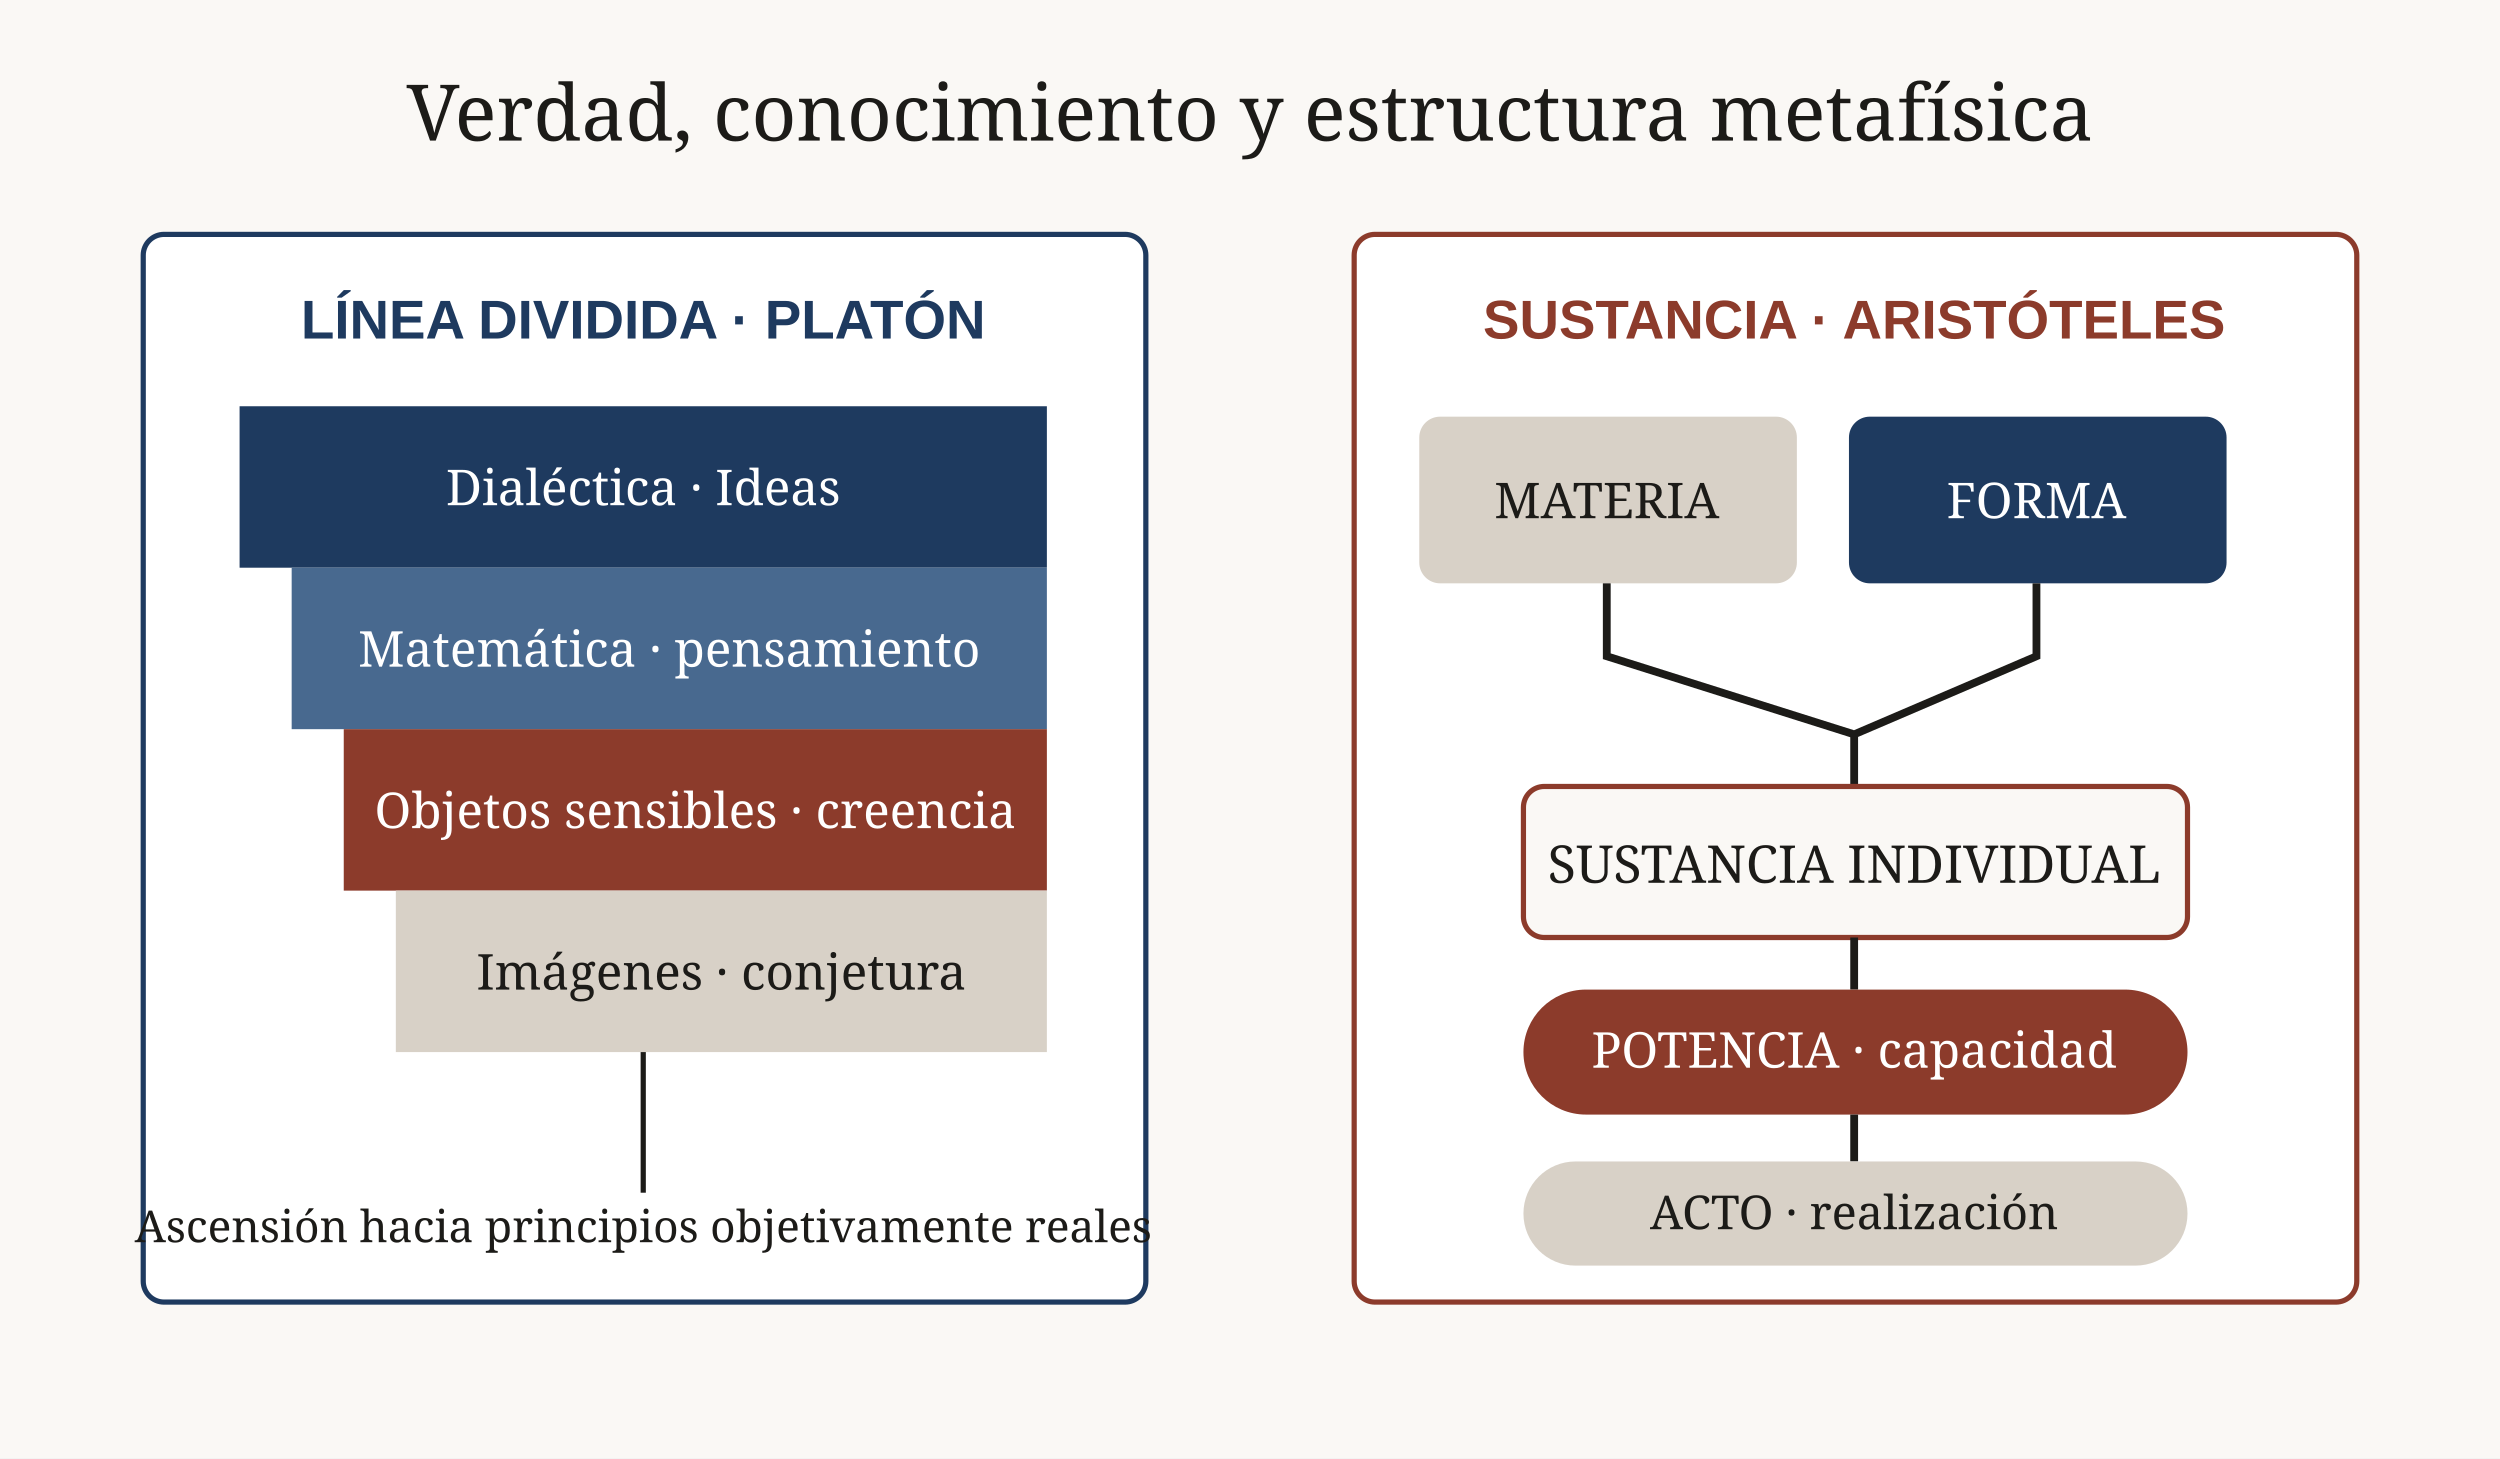
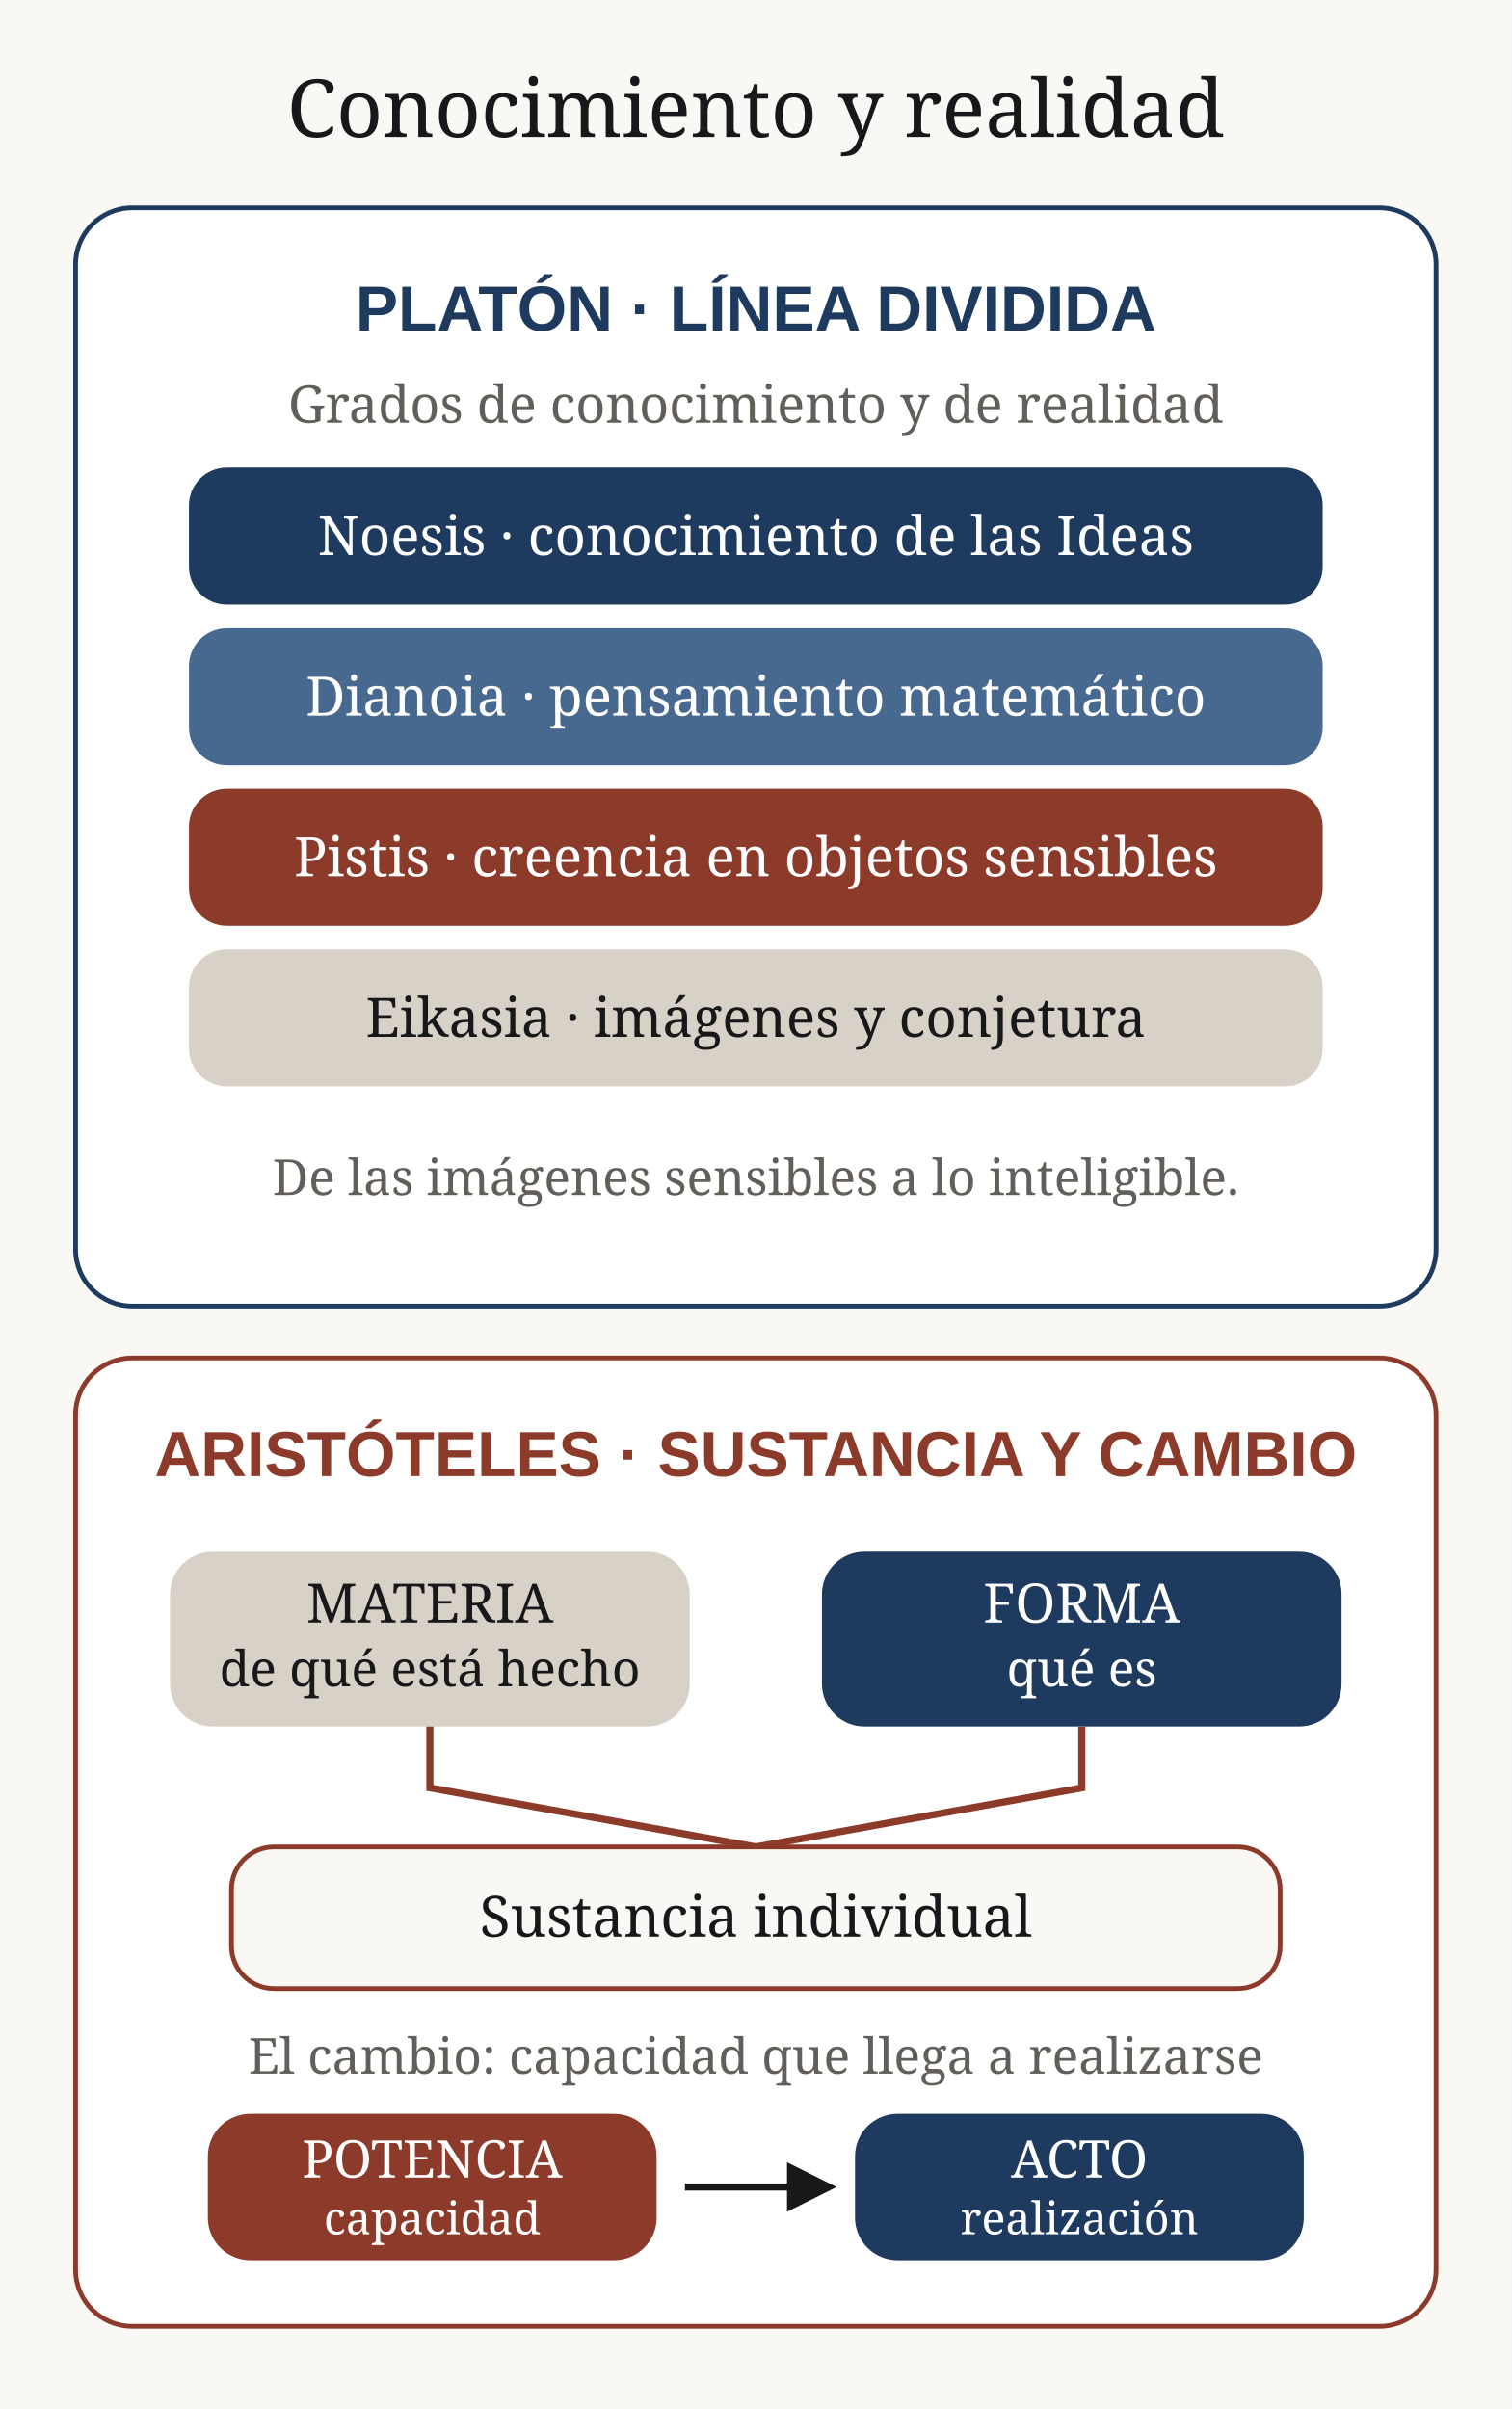
- <svg xmlns="http://www.w3.org/2000/svg" viewBox="0 0 960 560" role="img" aria-labelledby="title desc">
-   <rect width="960" height="560" fill="#FAF8F5" />
-   <text x="480" y="54" text-anchor="middle" fill="#1C1B18" font-family="Georgia, serif" font-size="30">Verdad, conocimiento y estructura metafísica</text>
-   <rect x="55" y="90" width="385" height="410" rx="8" fill="#FFFFFF" stroke="#1E3A5F" stroke-width="2" />
-   <text x="247" y="130" text-anchor="middle" fill="#1E3A5F" font-family="Arial, sans-serif" font-size="21" font-weight="700">LÍNEA DIVIDIDA · PLATÓN</text>
-   <rect x="92" y="156" width="310" height="62" fill="#1E3A5F" />
-   <text x="247" y="194" text-anchor="middle" fill="#FFFFFF" font-family="Georgia, serif" font-size="19">Dialéctica · Ideas</text>
-   <rect x="112" y="218" width="290" height="62" fill="#48698F" />
-   <text x="257" y="256" text-anchor="middle" fill="#FFFFFF" font-family="Georgia, serif" font-size="19">Matemática · pensamiento</text>
-   <rect x="132" y="280" width="270" height="62" fill="#8C3B2B" />
-   <text x="267" y="318" text-anchor="middle" fill="#FFFFFF" font-family="Georgia, serif" font-size="19">Objetos sensibles · creencia</text>
-   <rect x="152" y="342" width="250" height="62" fill="#d8d1c7" />
-   <text x="277" y="380" text-anchor="middle" fill="#1C1B18" font-family="Georgia, serif" font-size="19">Imágenes · conjetura</text>
-   <path d="M247 404v54" stroke="#1C1B18" stroke-width="2" />
-   <text x="247" y="477" text-anchor="middle" fill="#1C1B18" font-family="Georgia, serif" font-size="17">Ascensión hacia principios objetivamente reales</text>
-   <rect x="520" y="90" width="385" height="410" rx="8" fill="#FFFFFF" stroke="#8C3B2B" stroke-width="2" />
-   <text x="712" y="130" text-anchor="middle" fill="#8C3B2B" font-family="Arial, sans-serif" font-size="21" font-weight="700">SUSTANCIA · ARISTÓTELES</text>
-   <rect x="545" y="160" width="145" height="64" rx="8" fill="#d8d1c7" />
-   <text x="617" y="199" text-anchor="middle" fill="#1C1B18" font-family="Georgia, serif" font-size="19">MATERIA</text>
-   <rect x="710" y="160" width="145" height="64" rx="8" fill="#1E3A5F" />
-   <text x="782" y="199" text-anchor="middle" fill="#FFFFFF" font-family="Georgia, serif" font-size="19">FORMA</text>
-   <path d="M617 224v28l95 30 70-30v-28M712 282v20" fill="none" stroke="#1C1B18" stroke-width="3" />
-   <rect x="585" y="302" width="255" height="58" rx="8" fill="#FAF8F5" stroke="#8C3B2B" stroke-width="2" />
-   <text x="712" y="339" text-anchor="middle" fill="#1C1B18" font-family="Georgia, serif" font-size="20">SUSTANCIA INDIVIDUAL</text>
-   <path d="M712 360v20" stroke="#1C1B18" stroke-width="3" />
-   <rect x="585" y="380" width="255" height="48" rx="24" fill="#8C3B2B" />
-   <text x="712" y="410" text-anchor="middle" fill="#FFFFFF" font-family="Georgia, serif" font-size="19">POTENCIA · capacidad</text>
-   <path d="M712 428v18" stroke="#1C1B18" stroke-width="3" />
-   <rect x="585" y="446" width="255" height="40" rx="20" fill="#d8d1c7" />
-   <text x="712" y="472" text-anchor="middle" fill="#1C1B18" font-family="Georgia, serif" font-size="18">ACTO · realización</text>
+ <svg xmlns="http://www.w3.org/2000/svg" viewBox="0 0 640 1020" role="img" aria-labelledby="title desc">
+   <rect width="640" height="1020" fill="#FAF8F5" />
+   <text x="320" y="58" text-anchor="middle" fill="#18181B" font-family="Georgia, serif" font-size="34">Conocimiento y realidad</text>
+   <rect x="32" y="88" width="576" height="465" rx="24" fill="#FFFFFF" stroke="#1E3A5F" stroke-width="2" />
+   <text x="320" y="140" text-anchor="middle" fill="#1E3A5F" font-family="Arial, sans-serif" font-size="27" font-weight="700">PLATÓN · LÍNEA DIVIDIDA</text>
+   <text x="320" y="179" text-anchor="middle" fill="#625E59" font-family="Georgia, serif" font-size="22">Grados de conocimiento y de realidad</text>
+   <rect x="80" y="198" width="480" height="58" rx="16" fill="#1E3A5F" />
+   <text x="320" y="235" text-anchor="middle" fill="#FFFFFF" font-family="Georgia, serif" font-size="23">Noesis · conocimiento de las Ideas</text>
+   <rect x="80" y="266" width="480" height="58" rx="16" fill="#48698F" />
+   <text x="320" y="303" text-anchor="middle" fill="#FFFFFF" font-family="Georgia, serif" font-size="23">Dianoia · pensamiento matemático</text>
+   <rect x="80" y="334" width="480" height="58" rx="16" fill="#8C3B2B" />
+   <text x="320" y="371" text-anchor="middle" fill="#FFFFFF" font-family="Georgia, serif" font-size="23">Pistis · creencia en objetos sensibles</text>
+   <rect x="80" y="402" width="480" height="58" rx="16" fill="#D8D1C7" />
+   <text x="320" y="439" text-anchor="middle" fill="#18181B" font-family="Georgia, serif" font-size="23">Eikasia · imágenes y conjetura</text>
+   <text x="320" y="506" text-anchor="middle" fill="#625E59" font-family="Georgia, serif" font-size="21">De las imágenes sensibles a lo inteligible.</text>
+   <rect x="32" y="575" width="576" height="410" rx="24" fill="#FFFFFF" stroke="#8C3B2B" stroke-width="2" />
+   <text x="320" y="625" text-anchor="middle" fill="#8C3B2B" font-family="Arial, sans-serif" font-size="27" font-weight="700">ARISTÓTELES · SUSTANCIA Y CAMBIO</text>
+   <rect x="72" y="657" width="220" height="74" rx="18" fill="#D8D1C7" />
+   <text x="182" y="687" text-anchor="middle" fill="#18181B" font-family="Georgia, serif" font-size="23">MATERIA</text>
+   <text x="182" y="714" text-anchor="middle" fill="#18181B" font-family="Georgia, serif" font-size="21">de qué está hecho</text>
+   <rect x="348" y="657" width="220" height="74" rx="18" fill="#1E3A5F" />
+   <text x="458" y="687" text-anchor="middle" fill="#FFFFFF" font-family="Georgia, serif" font-size="23">FORMA</text>
+   <text x="458" y="714" text-anchor="middle" fill="#FFFFFF" font-family="Georgia, serif" font-size="21">qué es</text>
+   <path d="M182 731v26l138 25m138-51v26l-138 25" fill="none" stroke="#8C3B2B" stroke-width="3" />
+   <rect x="98" y="782" width="444" height="60" rx="18" fill="#FAF8F5" stroke="#8C3B2B" stroke-width="2" />
+   <text x="320" y="820" text-anchor="middle" fill="#18181B" font-family="Georgia, serif" font-size="24">Sustancia individual</text>
+   <text x="320" y="878" text-anchor="middle" fill="#625E59" font-family="Georgia, serif" font-size="21">El cambio: capacidad que llega a realizarse</text>
+   <rect x="88" y="895" width="190" height="62" rx="18" fill="#8C3B2B" />
+   <text x="183" y="922" text-anchor="middle" fill="#FFFFFF" font-family="Georgia, serif" font-size="22">POTENCIA</text>
+   <text x="183" y="946" text-anchor="middle" fill="#FFFFFF" font-family="Georgia, serif" font-size="19">capacidad</text>
+   <path d="M290 926h60" stroke="#18181B" stroke-width="3" marker-end="url(#arrow)" />
+   <rect x="362" y="895" width="190" height="62" rx="18" fill="#1E3A5F" />
+   <text x="457" y="922" text-anchor="middle" fill="#FFFFFF" font-family="Georgia, serif" font-size="22">ACTO</text>
+   <text x="457" y="946" text-anchor="middle" fill="#FFFFFF" font-family="Georgia, serif" font-size="19">realización</text>
+   <defs>
+     <marker id="arrow" viewBox="0 0 10 10" refX="8" refY="5" markerWidth="7" markerHeight="7" orient="auto">
+       <path d="M0 0l10 5-10 5z" fill="#18181B" />
+     </marker>
+   </defs>
</svg>
